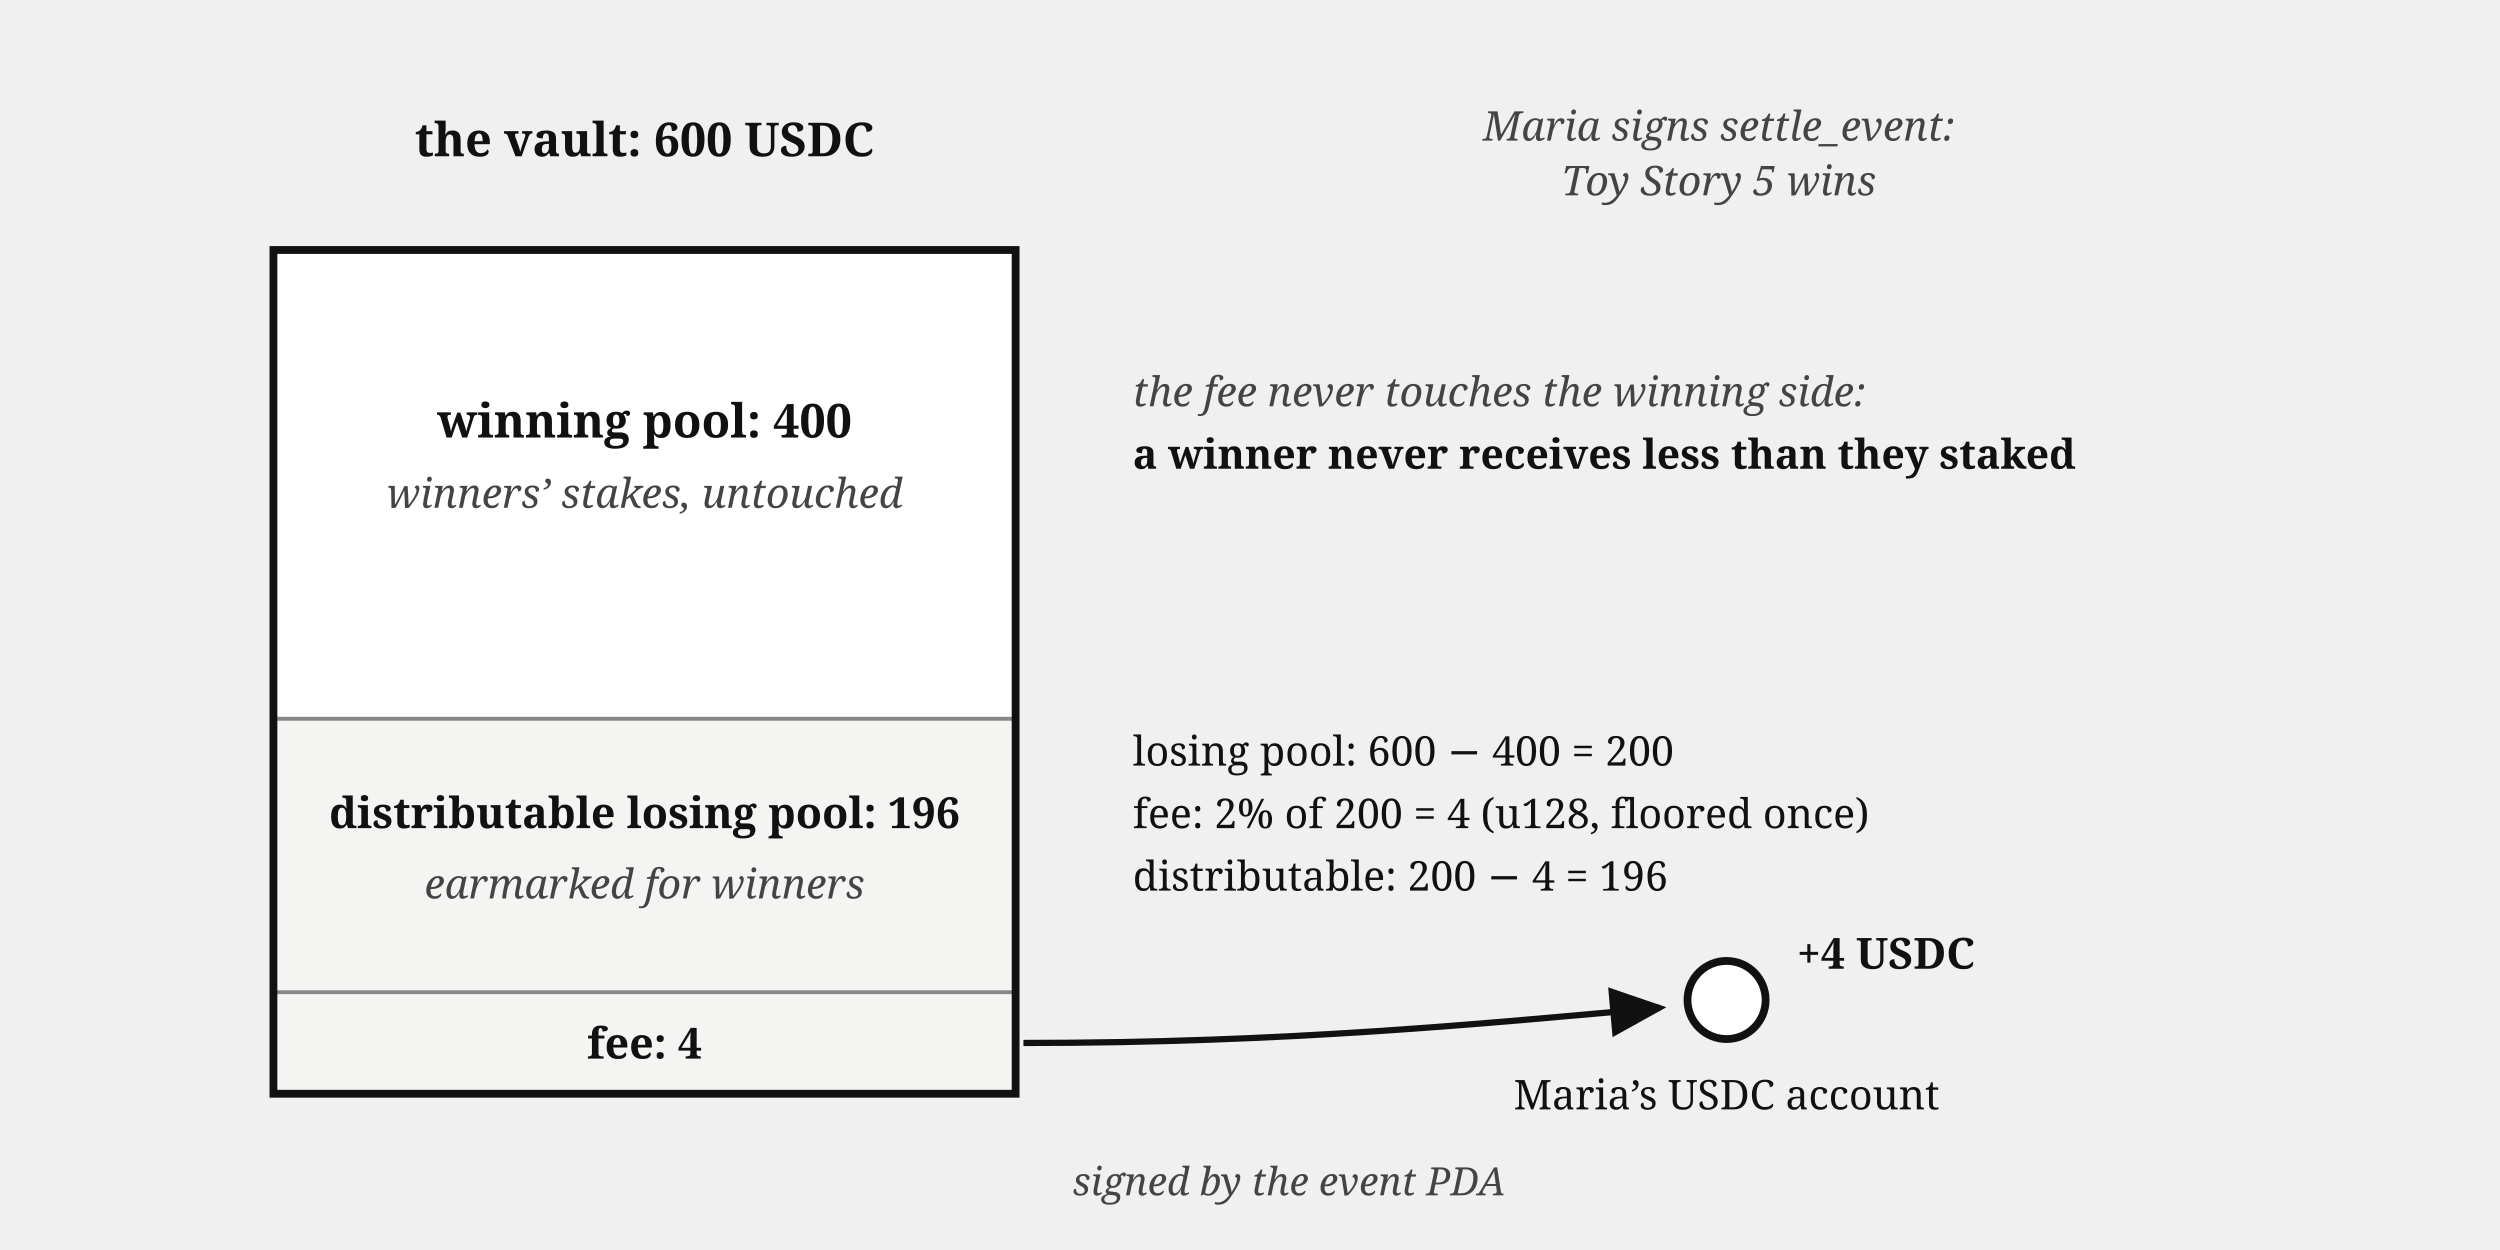
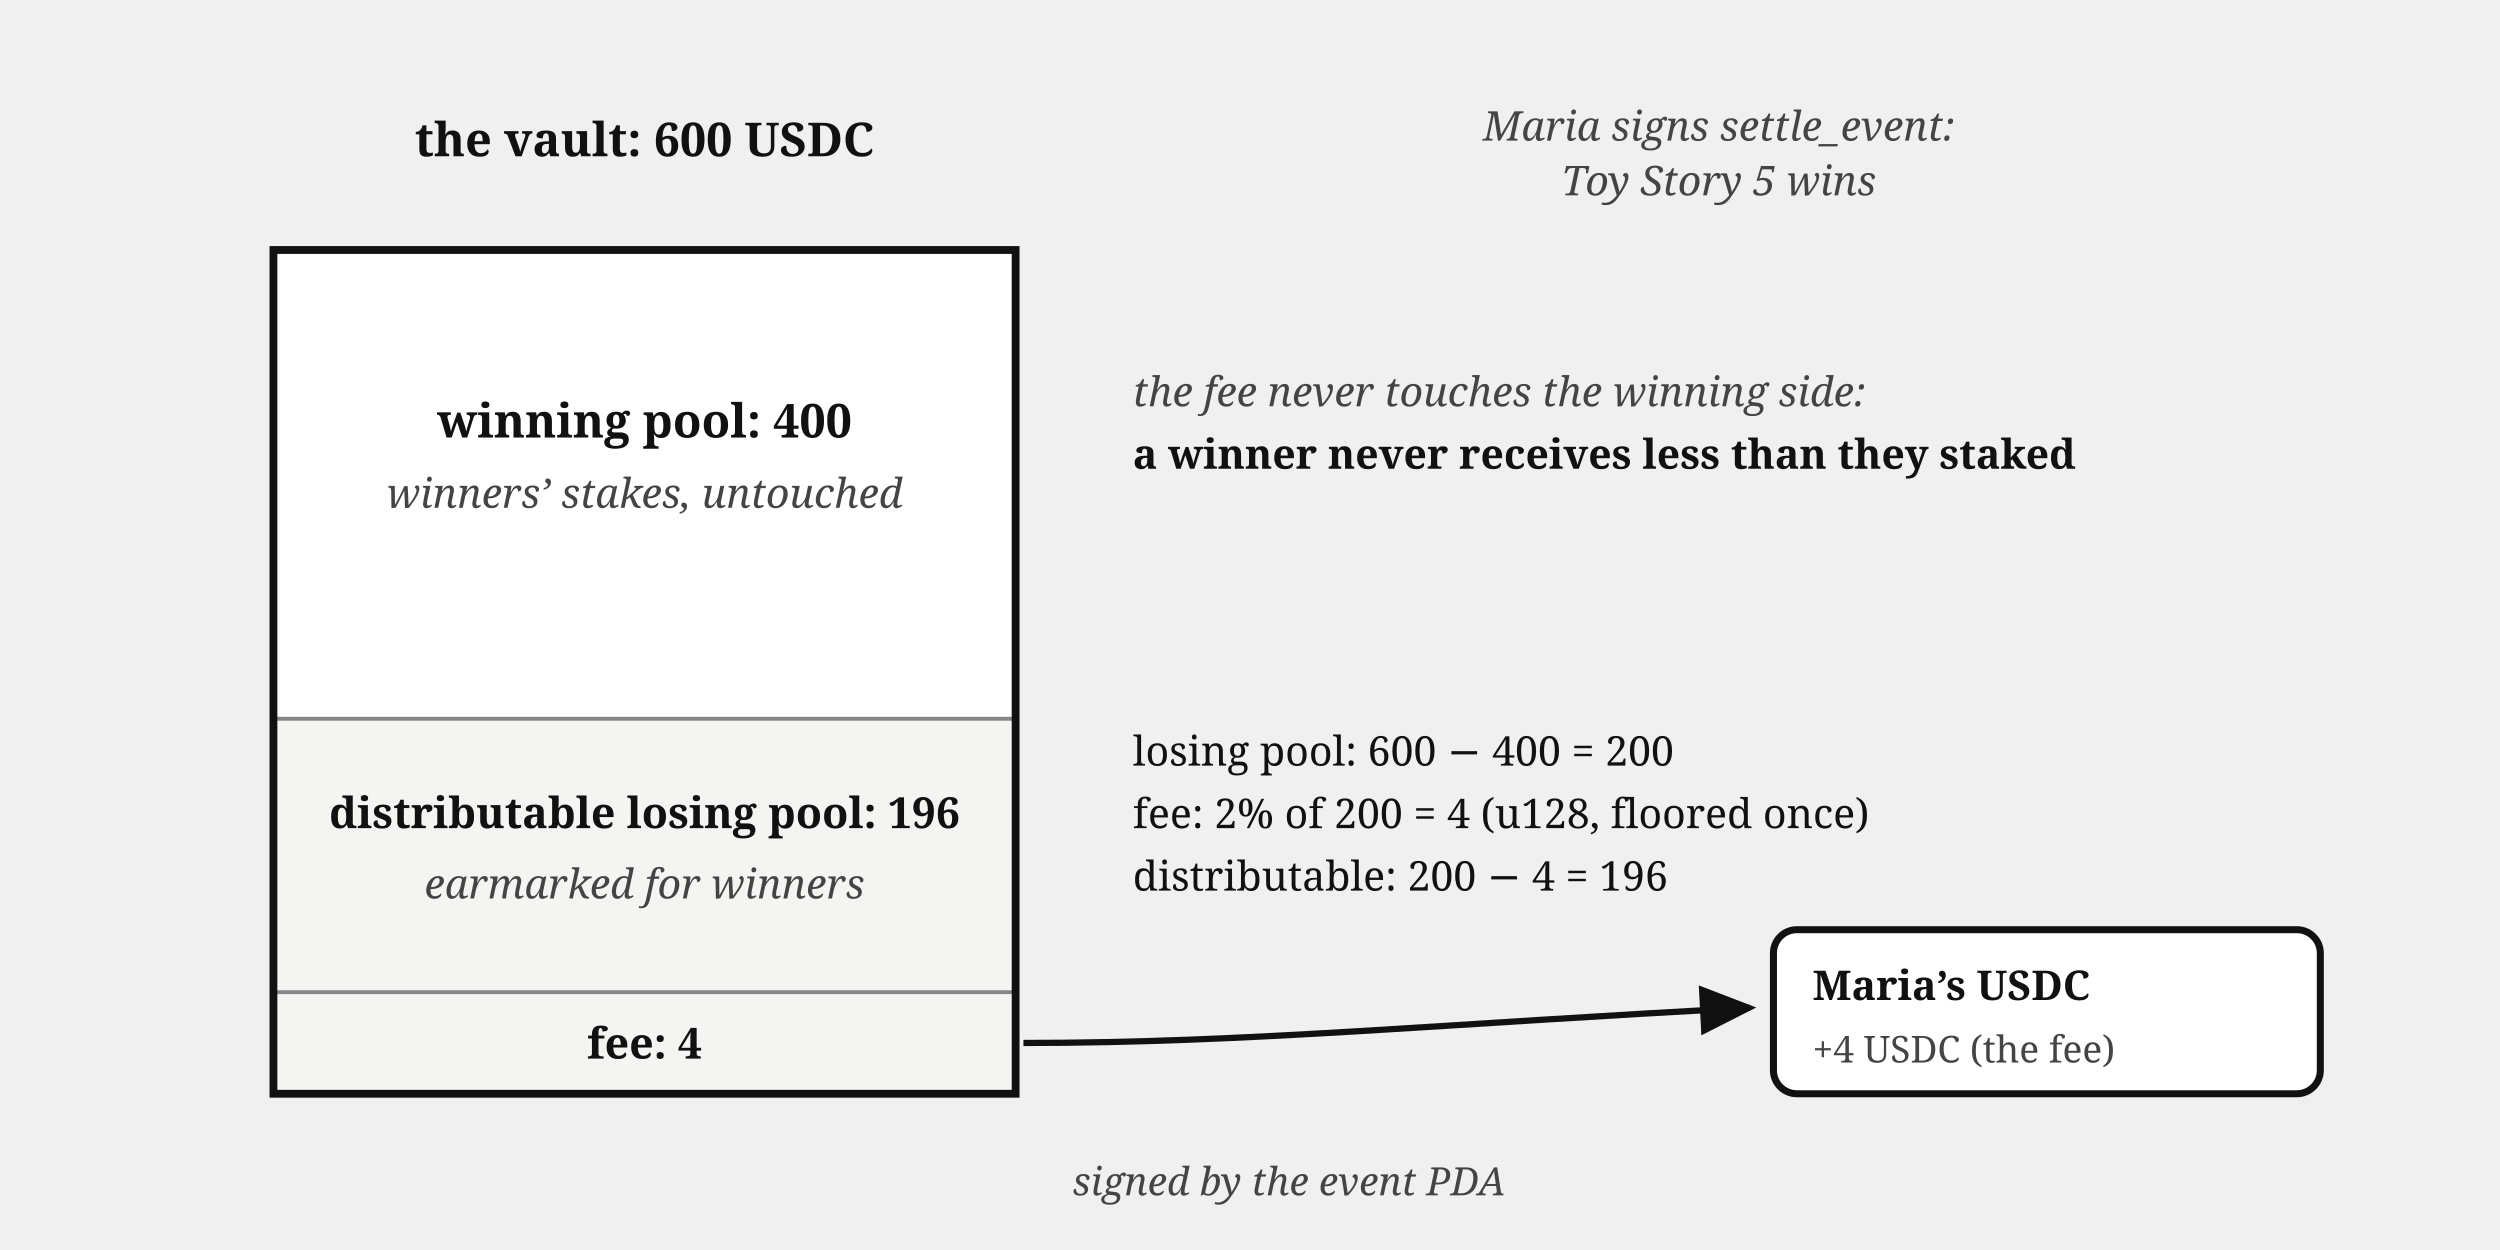
<svg xmlns="http://www.w3.org/2000/svg" viewBox="0 0 640 320" font-family="Georgia, serif" fill="#111">
  <defs>
    <marker id="betting-settle-arr" markerWidth="9" markerHeight="8" refX="8" refY="4" orient="auto">
      <path d="M0,0 L9,4 L0,8 z" fill="#111" />
    </marker>
  </defs>
  <text x="165" y="40" font-size="12" font-weight="bold" text-anchor="middle">the vault: 600 USDC</text>
  <text x="440" y="36" font-size="10.5" fill="#444" font-style="italic" text-anchor="middle">Maria signs settle_event:</text>
  <text x="440" y="50" font-size="10.5" fill="#444" font-style="italic" text-anchor="middle">Toy Story 5 wins</text>
  <rect x="70" y="64" width="190" height="120" fill="#fff" />
  <rect x="70" y="184" width="190" height="70" fill="#f4f4f2" />
  <rect x="70" y="254" width="190" height="26" fill="#f4f4f2" />
  <line x1="70" y1="184" x2="260" y2="184" stroke="#888" stroke-width="1" />
  <line x1="70" y1="254" x2="260" y2="254" stroke="#888" stroke-width="1" />
  <rect x="70" y="64" width="190" height="216" fill="none" stroke="#111" stroke-width="2" />
  <text x="165" y="112" font-size="12" font-weight="bold" text-anchor="middle">winning pool: 400</text>
  <text x="165" y="130" font-size="10.5" fill="#444" font-style="italic" text-anchor="middle">winners’ stakes, untouched</text>
  <text x="165" y="212" font-size="11" font-weight="bold" text-anchor="middle">distributable losing pool: 196</text>
  <text x="165" y="230" font-size="10.5" fill="#444" font-style="italic" text-anchor="middle">earmarked for winners</text>
  <text x="165" y="271" font-size="11" font-weight="bold" text-anchor="middle">fee: 4</text>
  <text x="290" y="104" font-size="10.5" fill="#444" font-style="italic">the fee never touches the winning side:</text>
  <text x="290" y="120" font-size="10.5" font-weight="bold">a winner never receives less than they staked</text>
  <text x="290" y="196" font-size="10.5">losing pool: 600 − 400 = 200</text>
  <text x="290" y="212" font-size="10.5">fee: 2% of 200 = 4 (u128, floored once)</text>
  <text x="290" y="228" font-size="10.5">distributable: 200 − 4 = 196</text>
-   <path d="M 262,267 C 330,267 380,262 425,258" fill="none" stroke="#111" stroke-width="1.6" marker-end="url(#betting-settle-arr)" />
-   <circle cx="442" cy="256" r="10" fill="#fff" stroke="#111" stroke-width="2" />
-   <text x="460" y="248" font-size="11" font-weight="bold">+4 USDC</text>
-   <text x="442" y="284" font-size="10.5" text-anchor="middle">Maria’s USDC account</text>
+   <path d="M 262,267 C 320,267 370,262 448,258" fill="none" stroke="#111" stroke-width="1.6" marker-end="url(#betting-settle-arr)" />
+   <rect x="454" y="238" width="140" height="42" rx="6" fill="#fff" stroke="#111" stroke-width="1.8" />
+   <text x="464" y="256" font-size="10.5" font-weight="bold">Maria’s USDC</text>
+   <text x="464" y="272" font-size="9.5" fill="#444">+4 USDC (the fee)</text>
  <text x="330" y="306" font-size="10" fill="#444" font-style="italic" text-anchor="middle">signed by the event PDA</text>
</svg>
